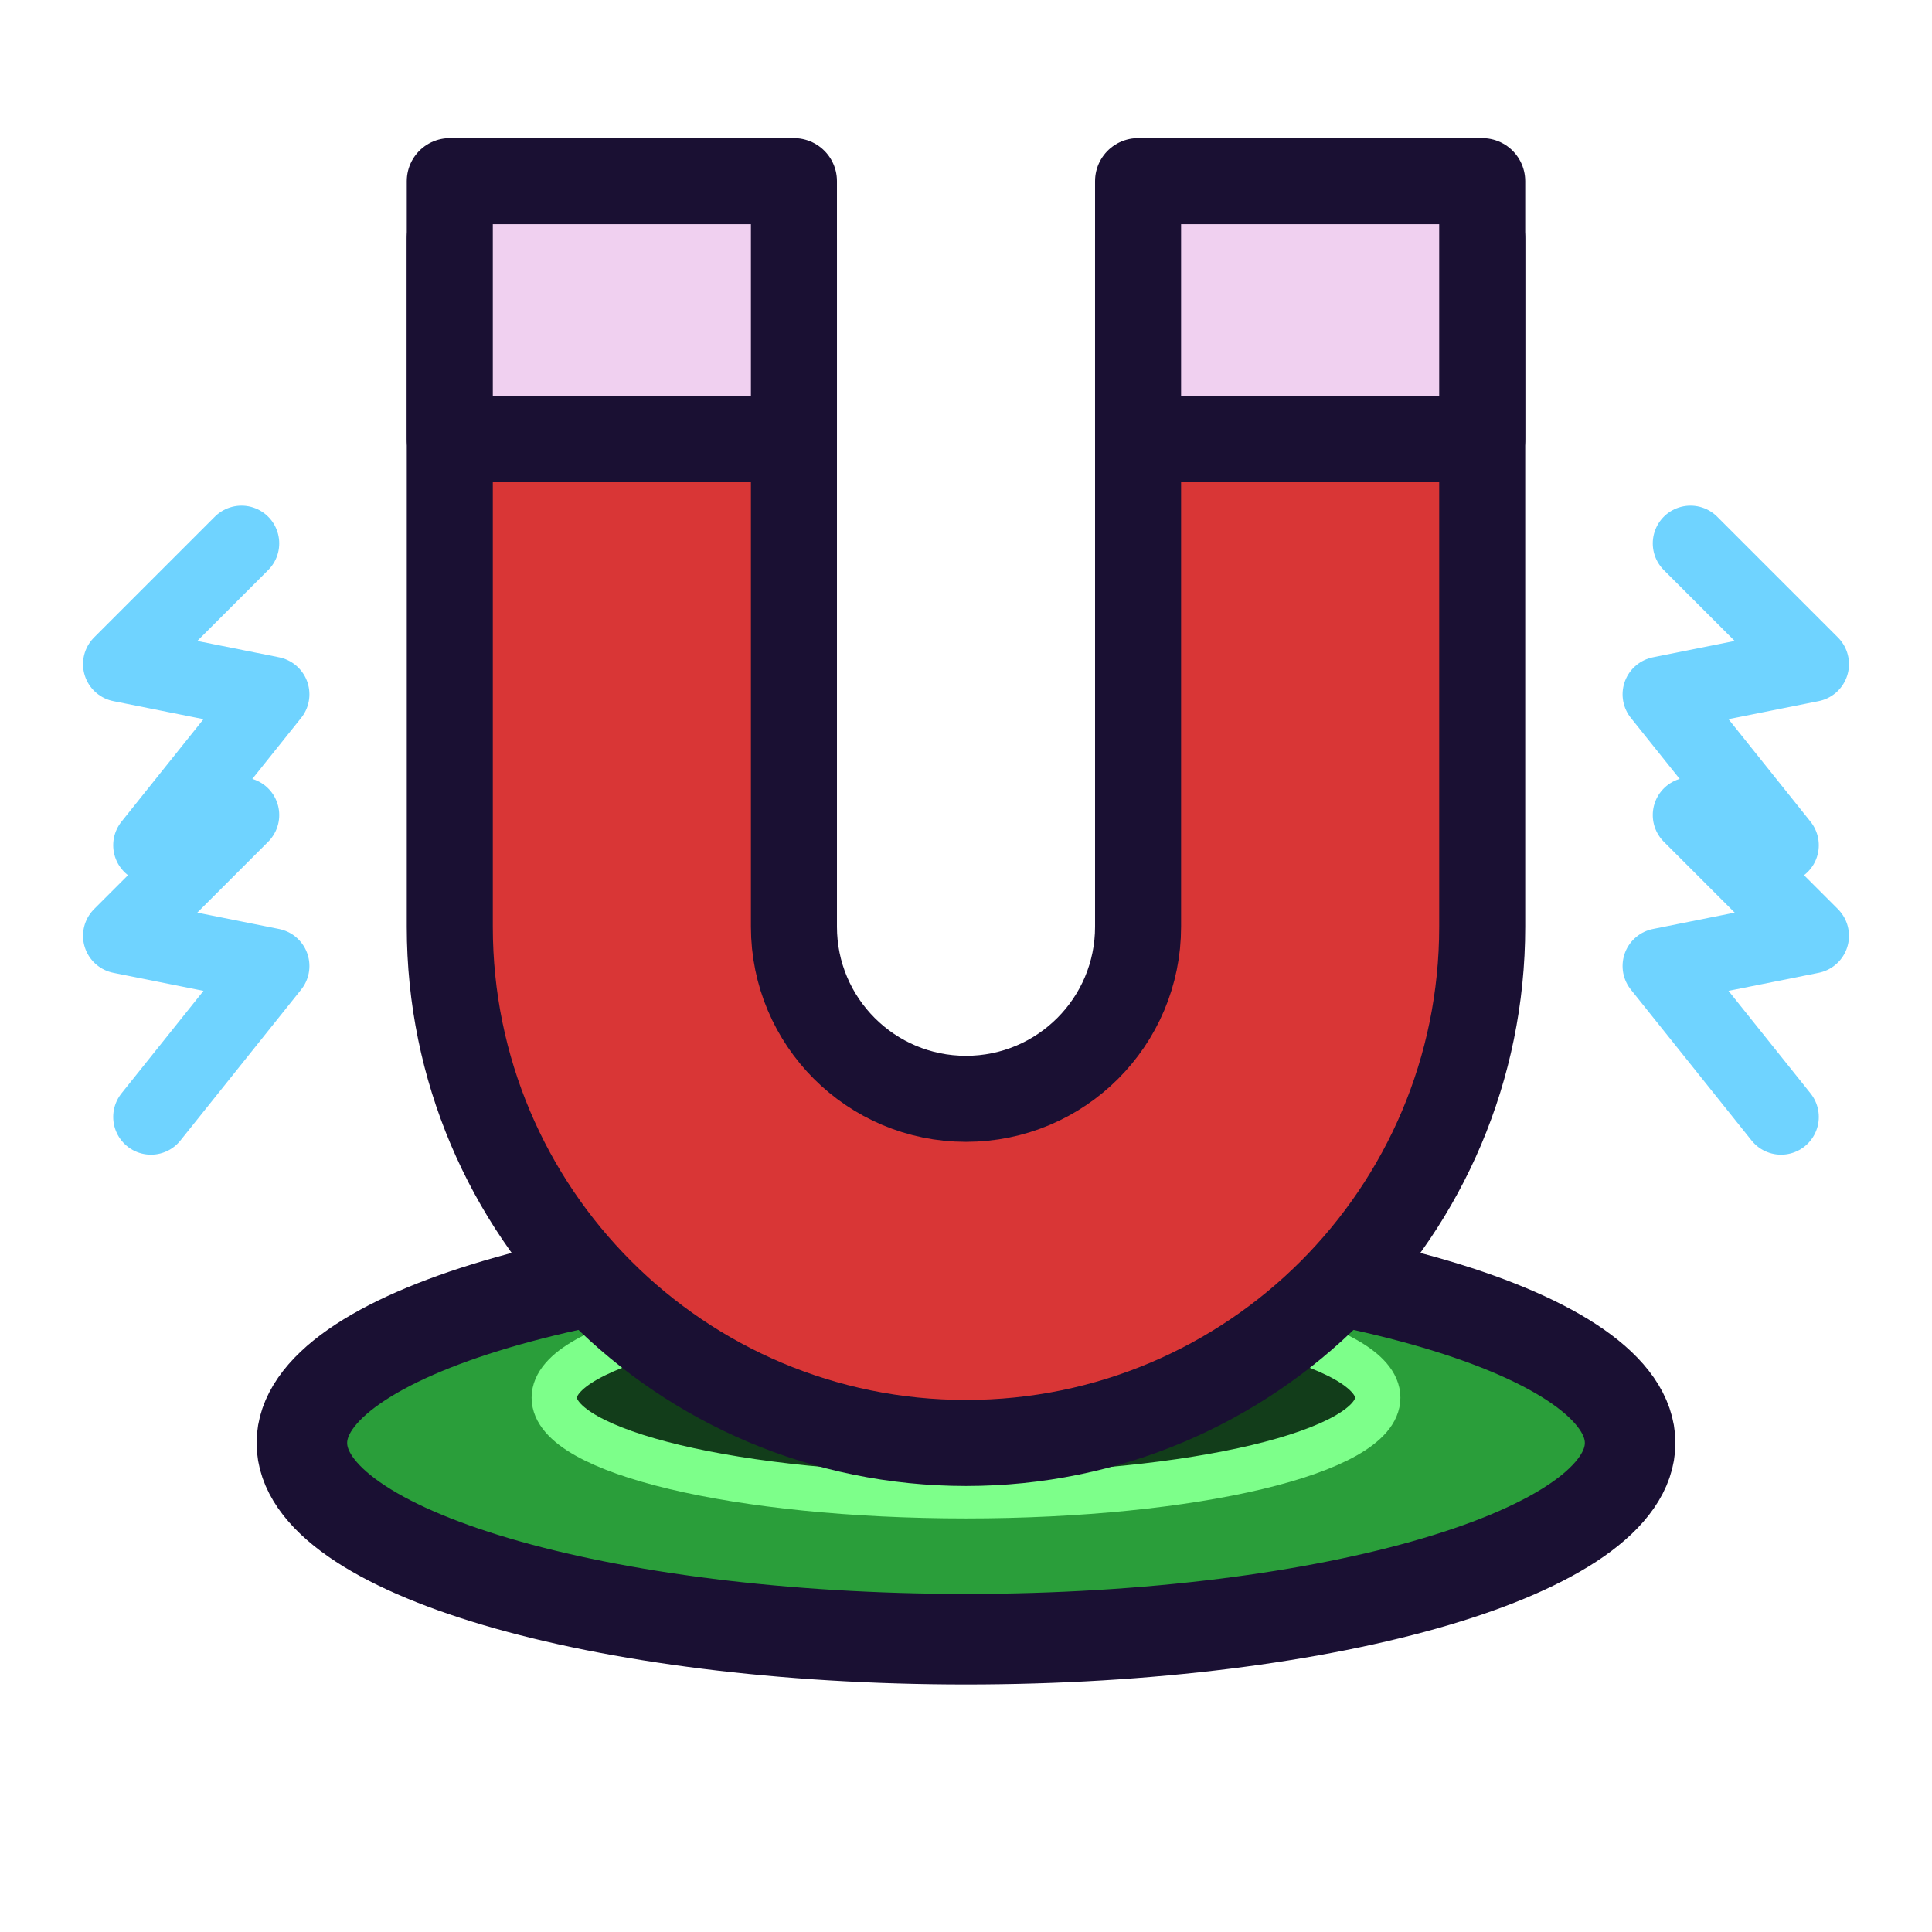
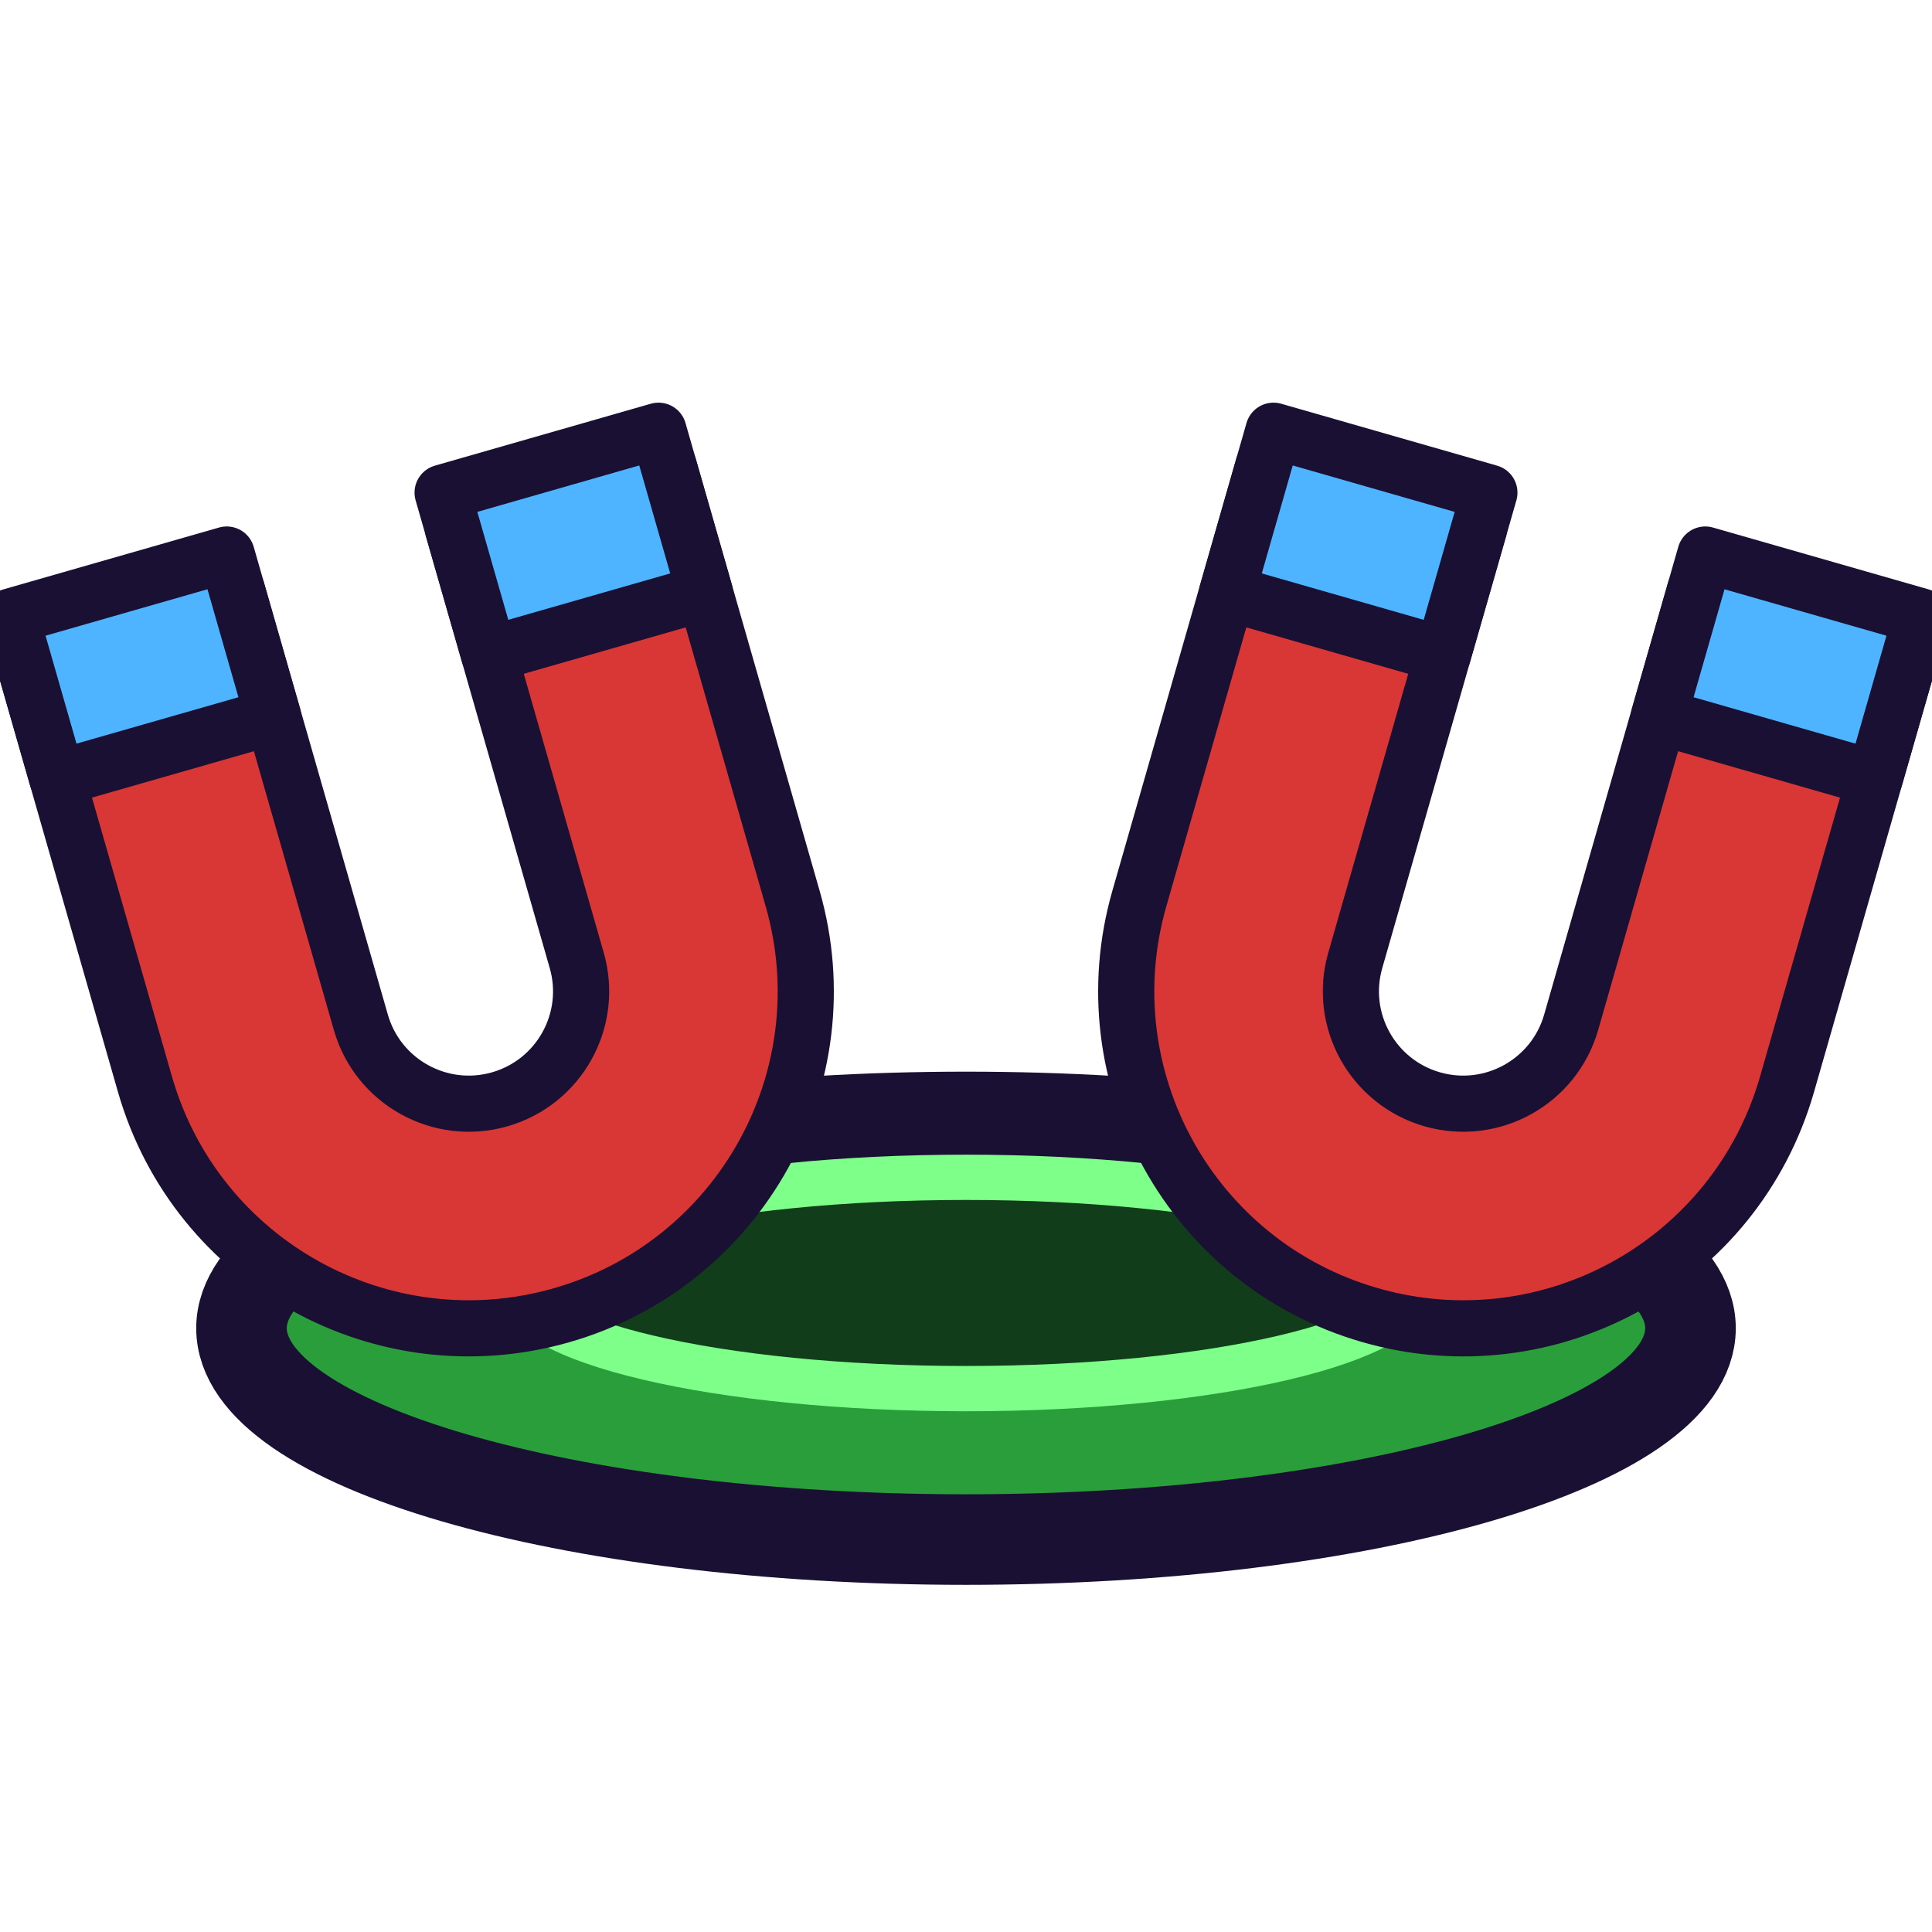
<svg xmlns="http://www.w3.org/2000/svg" viewBox="0 0 64 64">
-   <ellipse cx="32" cy="47.8" rx="22" ry="6.5" fill="#2a9e3a" stroke="#1a1033" stroke-width="3" stroke-linejoin="round" stroke-linecap="round" />
-   <ellipse cx="32" cy="46.3" rx="13.64" ry="3.25" fill="#123d1a" stroke="#7dff8a" stroke-width="1.5" />
-   <g transform="translate(32 6) scale(0.95) translate(-32 -8)">
-     <path d="M14 10 H26 V34 A6 6 0 0 0 38 34 V10 H50 V34 A18 18 0 0 1 14 34 Z" fill="#d93636" stroke="#1a1033" stroke-width="3" stroke-linejoin="round" stroke-linecap="round" />
-     <rect x="14" y="8" width="12" height="9" fill="#f0d0f0" stroke="#1a1033" stroke-width="3" stroke-linejoin="round" stroke-linecap="round" />
-     <rect x="38" y="8" width="12" height="9" fill="#f0d0f0" stroke="#1a1033" stroke-width="3" stroke-linejoin="round" stroke-linecap="round" />
+   <ellipse cx="32" cy="44" rx="24" ry="7" fill="#2a9e3a" stroke="#1a1033" stroke-width="3" stroke-linejoin="round" stroke-linecap="round" />
+   <ellipse cx="32" cy="42.5" rx="14.88" ry="3.5" fill="#123d1a" stroke="#7dff8a" stroke-width="1.5" />
+   <g transform="rotate(-16 32 54)">
+     <g transform="translate(22 13) scale(0.62) translate(-32 -8)">
+       <path d="M14 10 H26 V34 A6 6 0 0 0 38 34 V10 H50 V34 A18 18 0 0 1 14 34 Z" fill="#d93636" stroke="#1a1033" stroke-width="3" stroke-linejoin="round" stroke-linecap="round" />
+       <rect x="14" y="8" width="12" height="9" fill="#4fb4ff" stroke="#1a1033" stroke-width="3" stroke-linejoin="round" stroke-linecap="round" />
+       <rect x="38" y="8" width="12" height="9" fill="#4fb4ff" stroke="#1a1033" stroke-width="3" stroke-linejoin="round" stroke-linecap="round" />
+     </g>
  </g>
-   <path d="M8 18 L4 22 L9 23 L5 28" fill="none" stroke="#6fd3ff" stroke-width="2.5" stroke-linecap="round" stroke-linejoin="round" />
-   <path d="M56 18 L60 22 L55 23 L59 28" fill="none" stroke="#6fd3ff" stroke-width="2.5" stroke-linecap="round" stroke-linejoin="round" />
-   <path d="M8 27 L4 31 L9 32 L5 37" fill="none" stroke="#6fd3ff" stroke-width="2.5" stroke-linecap="round" stroke-linejoin="round" />
-   <path d="M56 27 L60 31 L55 32 L59 37" fill="none" stroke="#6fd3ff" stroke-width="2.5" stroke-linecap="round" stroke-linejoin="round" />
+   <g transform="rotate(16 32 54)">
+     <g transform="translate(42 13) scale(0.62) translate(-32 -8)">
+       <path d="M14 10 H26 V34 A6 6 0 0 0 38 34 V10 H50 V34 A18 18 0 0 1 14 34 Z" fill="#d93636" stroke="#1a1033" stroke-width="3" stroke-linejoin="round" stroke-linecap="round" />
+       <rect x="14" y="8" width="12" height="9" fill="#4fb4ff" stroke="#1a1033" stroke-width="3" stroke-linejoin="round" stroke-linecap="round" />
+       <rect x="38" y="8" width="12" height="9" fill="#4fb4ff" stroke="#1a1033" stroke-width="3" stroke-linejoin="round" stroke-linecap="round" />
+     </g>
+   </g>
</svg>
